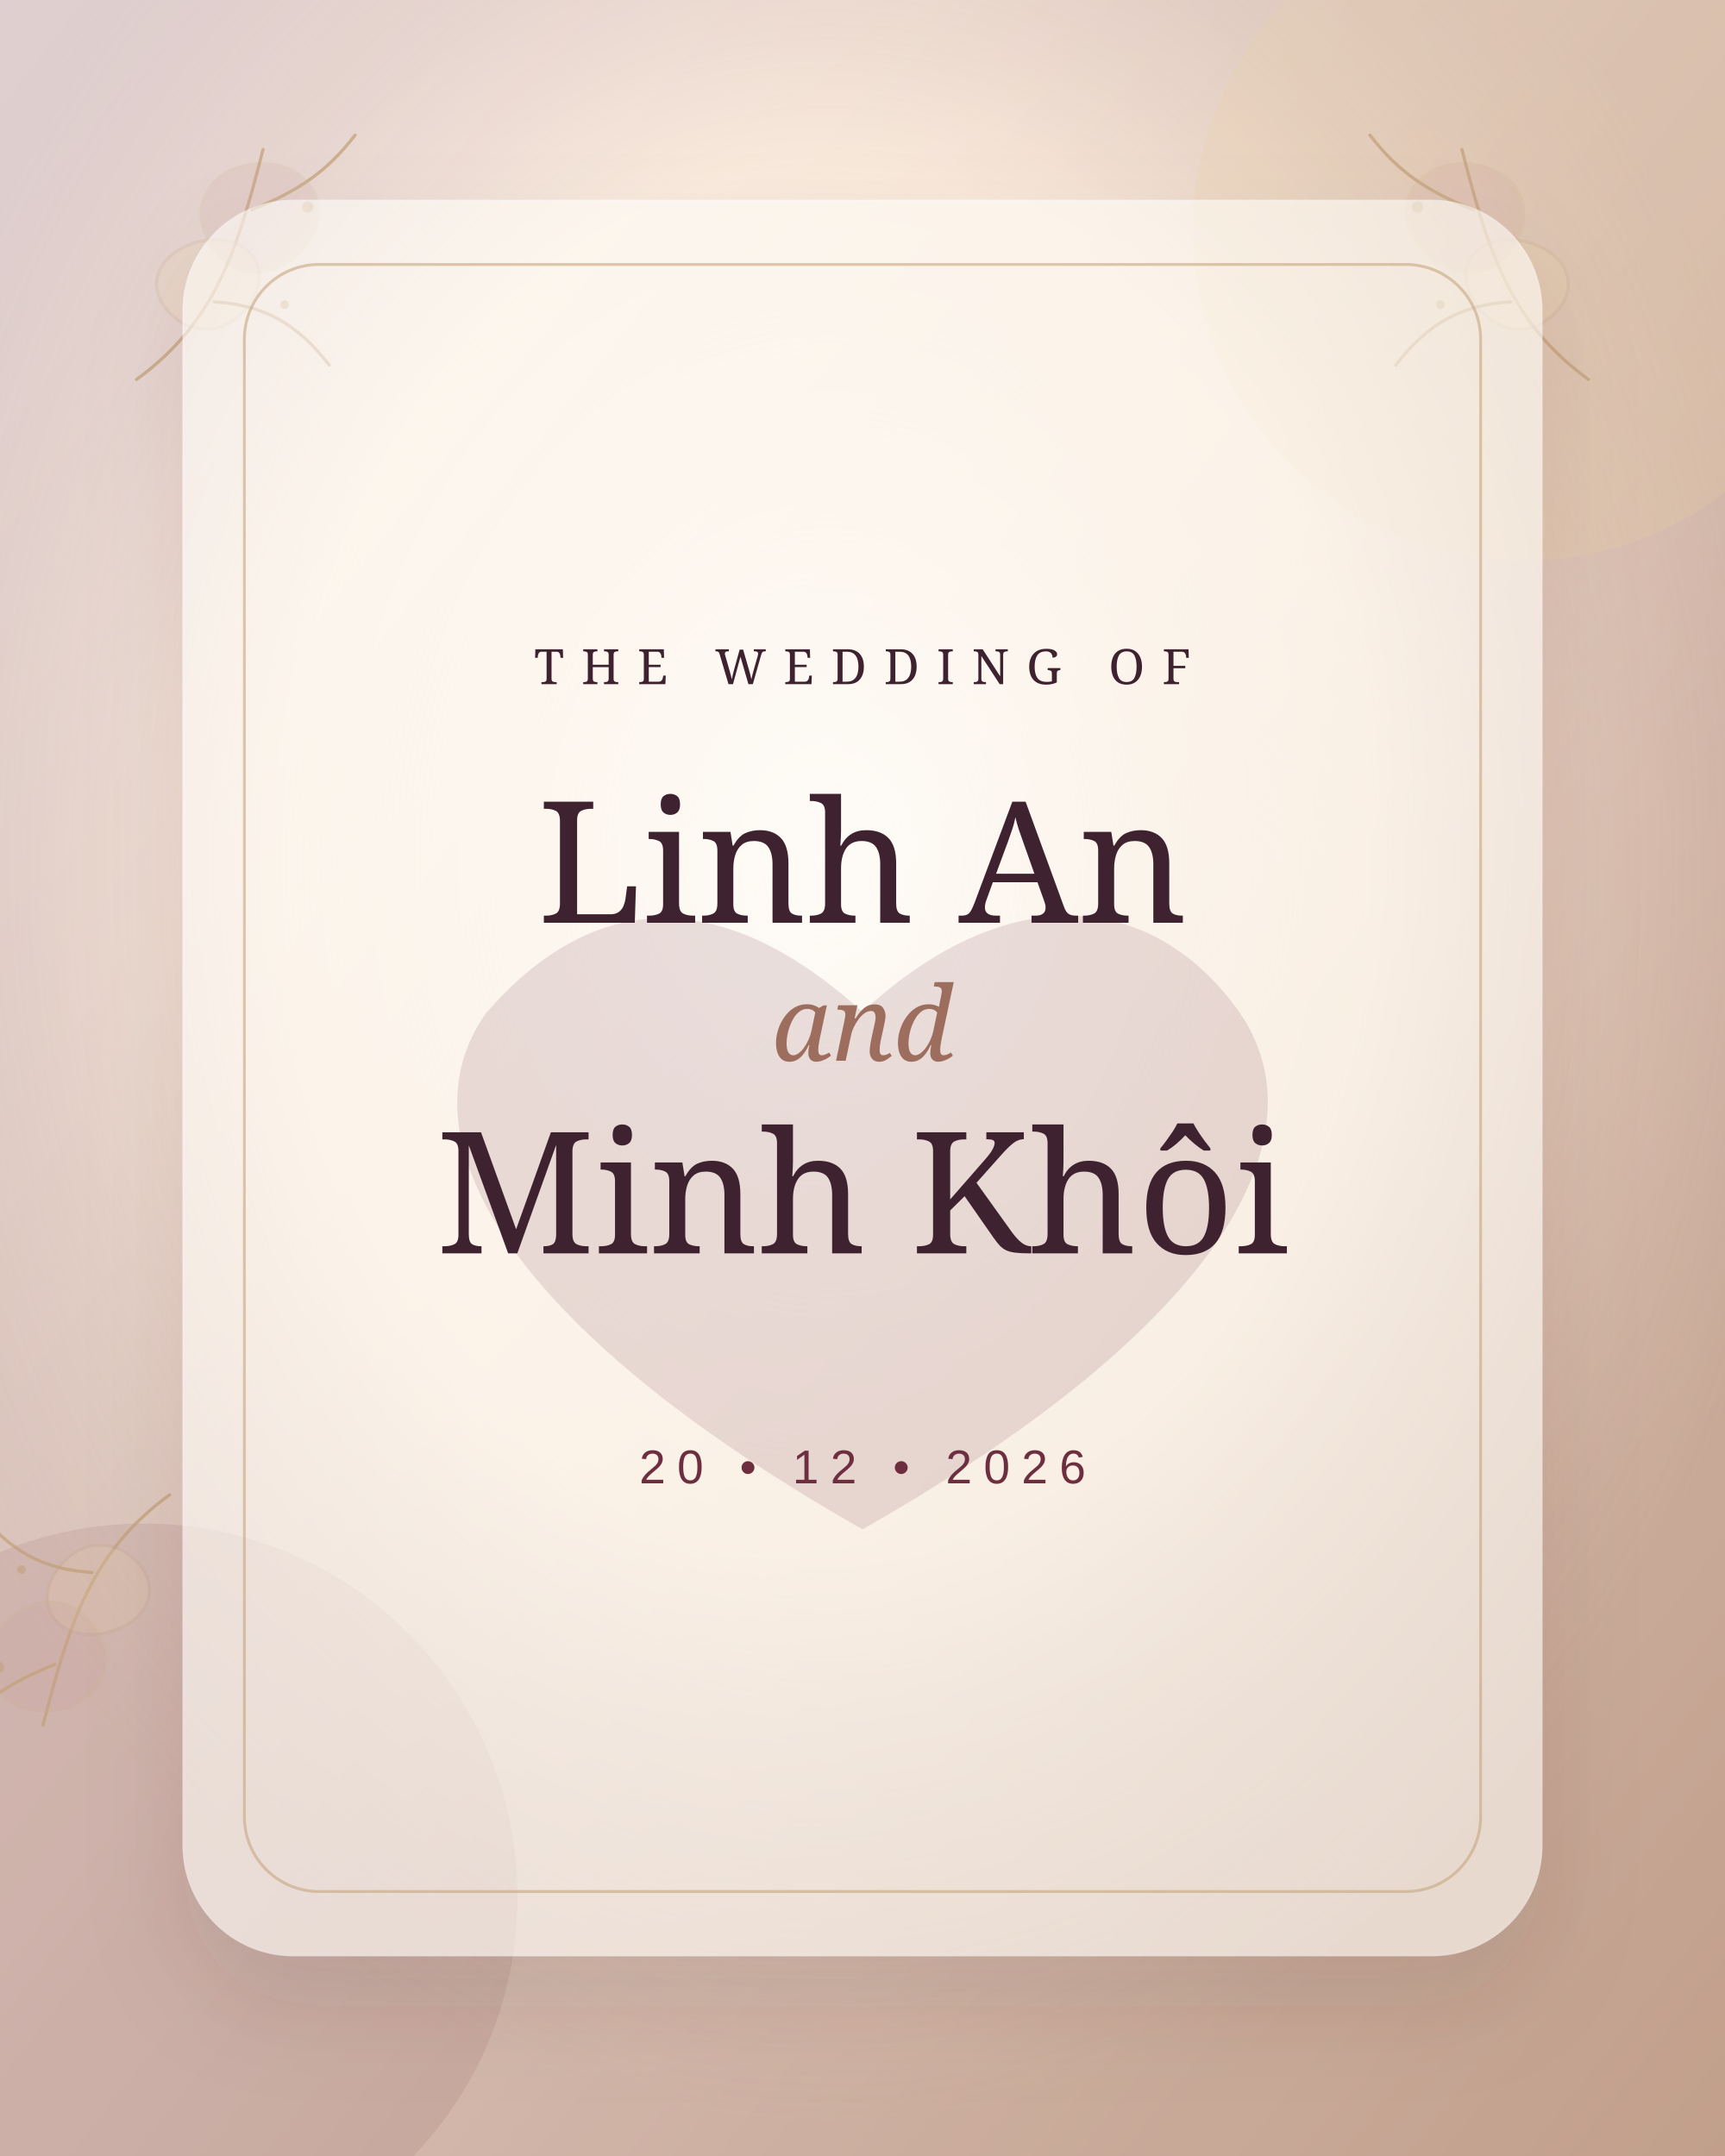
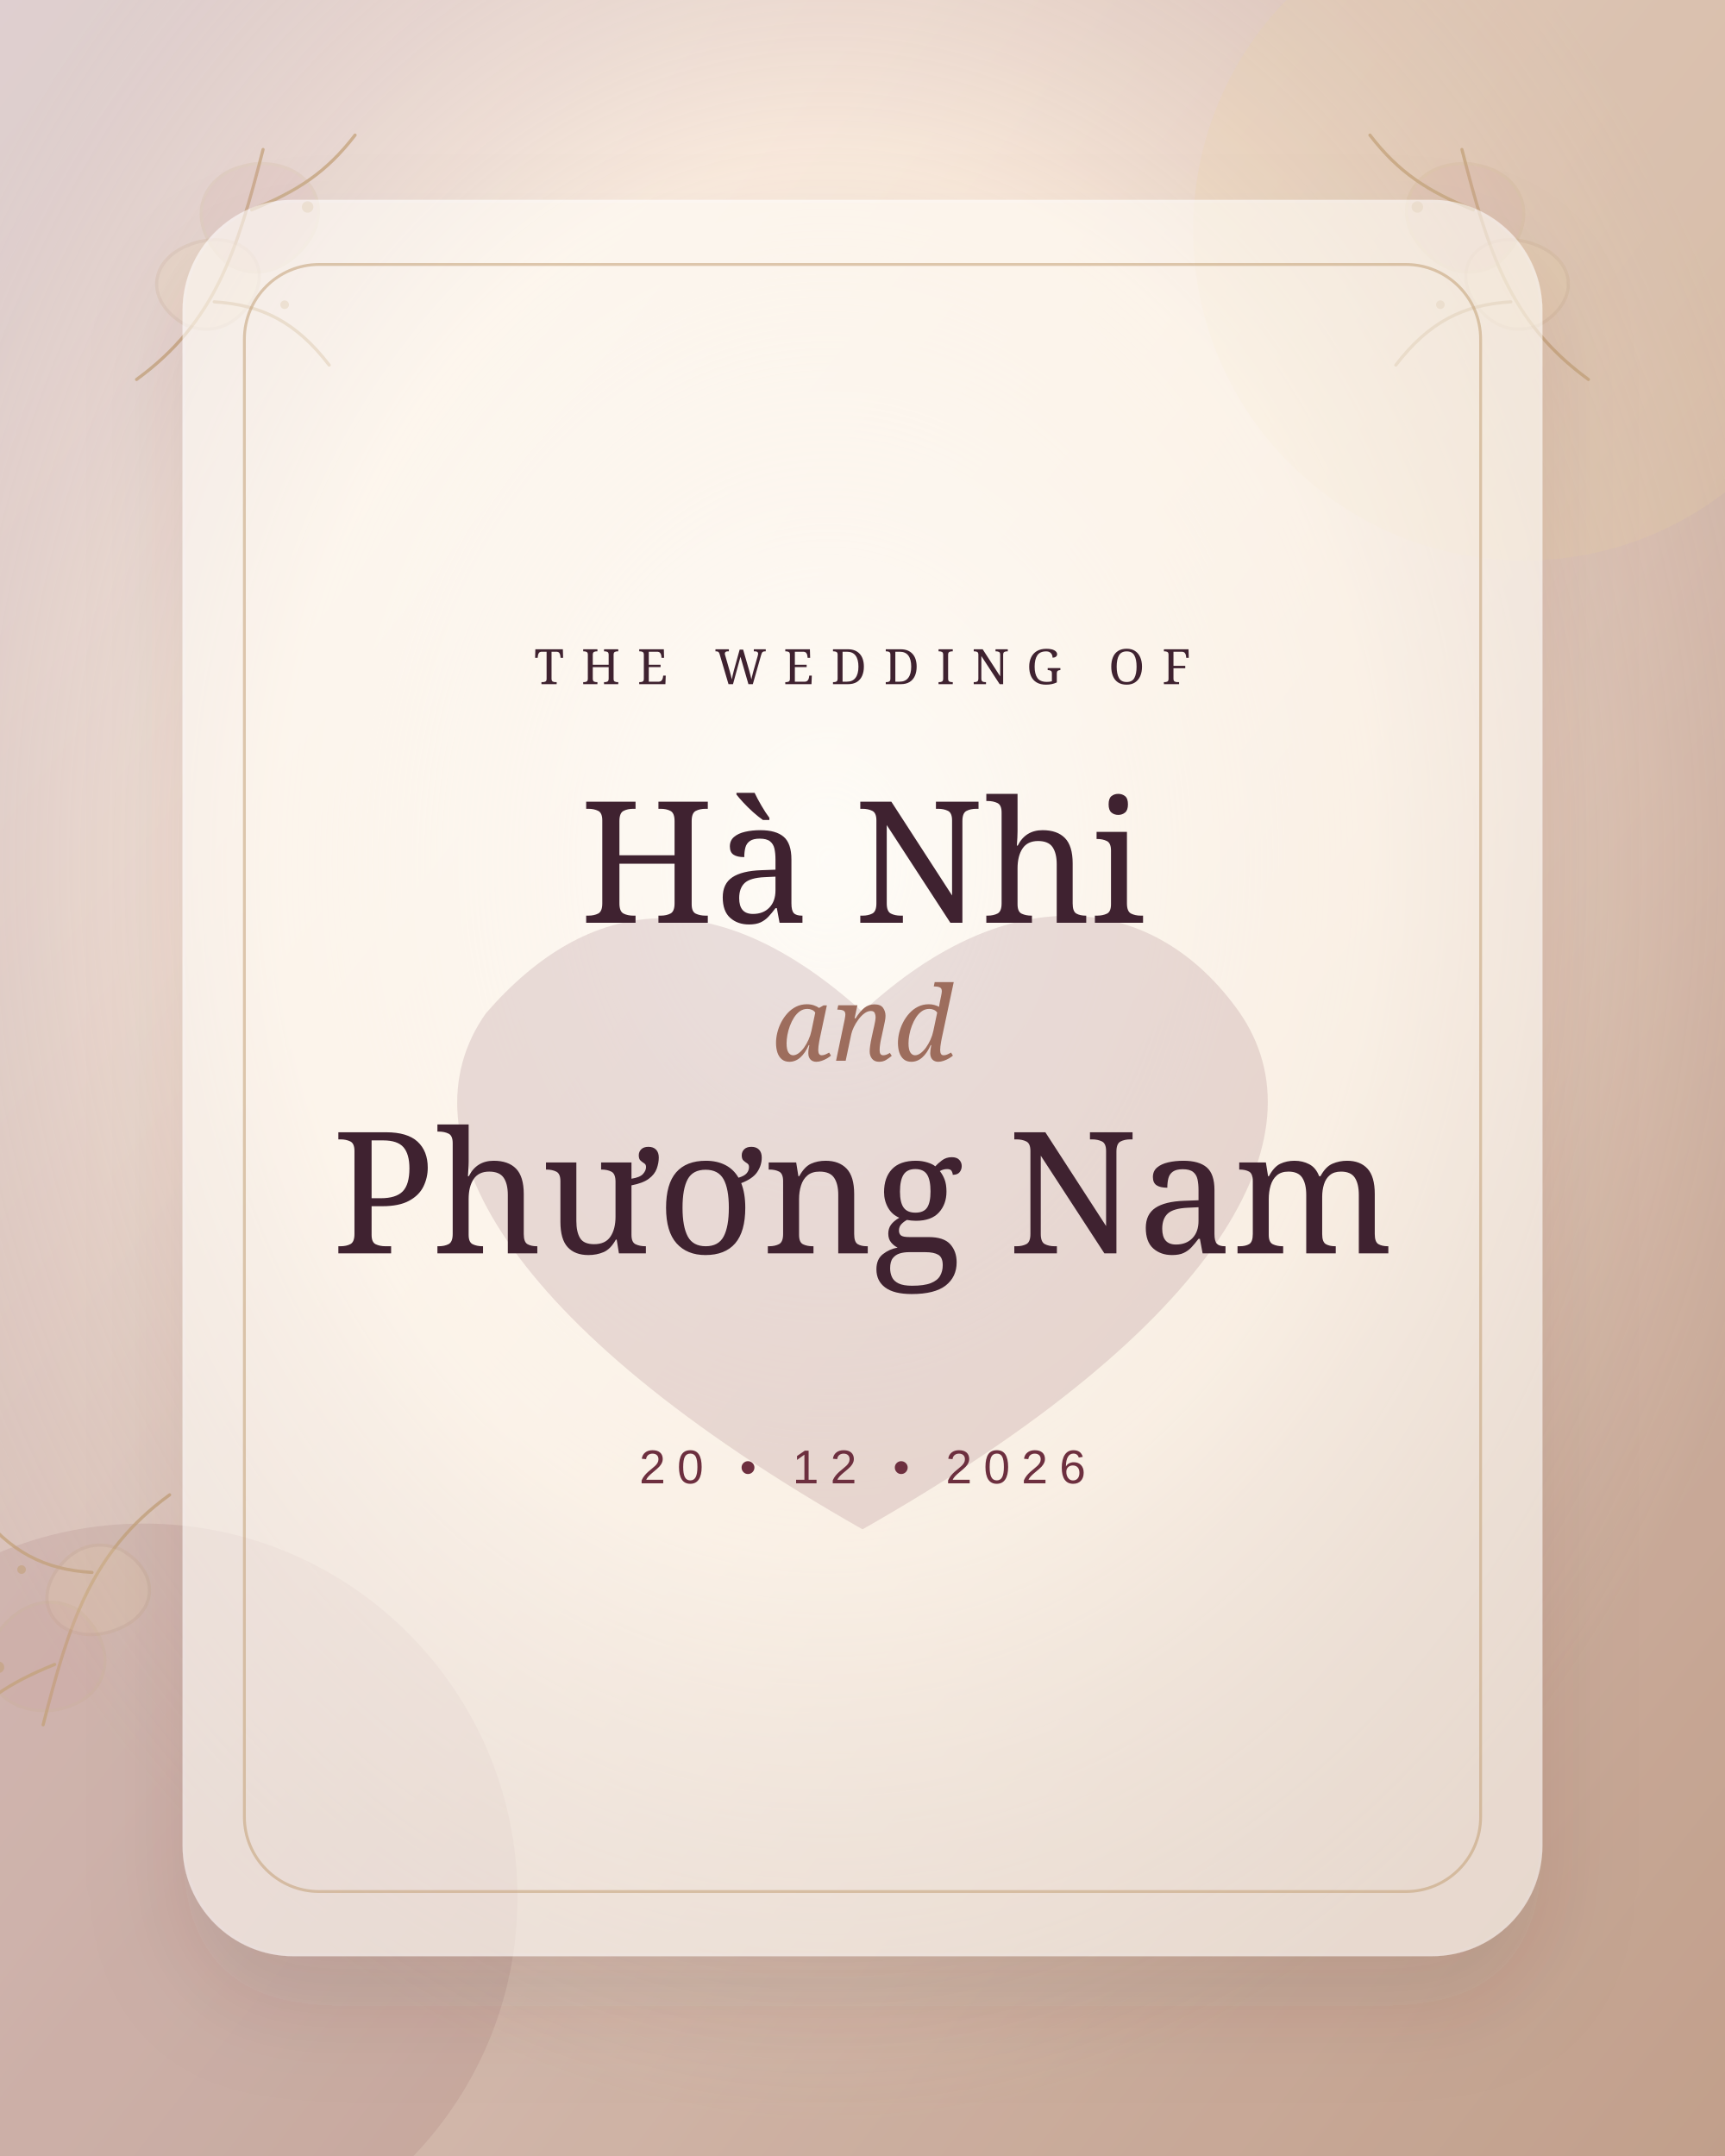
<svg xmlns="http://www.w3.org/2000/svg" width="1200" height="1500" viewBox="0 0 1200 1500">
  <defs>
    <linearGradient id="bg" x1="0" y1="0" x2="1" y2="1">
      <stop offset="0" stop-color="#fffdf8" />
      <stop offset=".45" stop-color="#f6e9d8" />
      <stop offset="1" stop-color="#d9bfa0" />
    </linearGradient>
    <radialGradient id="r" cx="48%" cy="40%" r="58%">
      <stop offset="0" stop-color="#ffffff" stop-opacity=".75" />
      <stop offset=".55" stop-color="#f7dccd" stop-opacity=".38" />
      <stop offset="1" stop-color="#6d2f3f" stop-opacity=".22" />
    </radialGradient>
    <filter id="shadow" x="-20%" y="-20%" width="140%" height="140%">
      <feDropShadow dx="0" dy="35" stdDeviation="32" flood-color="#3f2230" flood-opacity=".18" />
    </filter>
  </defs>
  <rect width="1200" height="1500" fill="url(#bg)" />
  <rect width="1200" height="1500" fill="url(#r)" />
  <circle cx="1060" cy="160" r="230" fill="#ead1a2" opacity=".20" />
  <circle cx="100" cy="1320" r="260" fill="#6d2f3f" opacity=".10" />
  <g transform="translate(95 94)">
    <g id="floral" fill="none" stroke="#c2a077" stroke-width="2.2" stroke-linecap="round" stroke-linejoin="round" opacity=".72">
      <path d="M0 170 C55 130 70 80 88 10" />
      <path d="M34 132 C4 115 8 83 44 74 C77 67 96 92 79 117 C67 134 51 139 34 132Z" fill="#ead1a2" opacity=".25" />
      <path d="M64 90 C32 63 42 25 82 20 C119 17 139 49 118 76 C104 94 84 101 64 90Z" fill="#c88f8f" opacity=".18" />
      <path d="M80 52 C112 39 132 26 152 0" />
      <path d="M54 116 C87 118 111 130 134 160" />
      <circle cx="119" cy="50" r="4" fill="#c2a077" stroke="none" opacity=".8" />
      <circle cx="103" cy="118" r="3" fill="#c2a077" stroke="none" opacity=".8" />
    </g>
    <use href="#floral" transform="translate(1010 0) scale(-1 1)" />
  </g>
  <g transform="translate(118 1210) rotate(180)">
    <g id="floral" fill="none" stroke="#c2a077" stroke-width="2.2" stroke-linecap="round" stroke-linejoin="round" opacity=".72">
      <path d="M0 170 C55 130 70 80 88 10" />
      <path d="M34 132 C4 115 8 83 44 74 C77 67 96 92 79 117 C67 134 51 139 34 132Z" fill="#ead1a2" opacity=".25" />
      <path d="M64 90 C32 63 42 25 82 20 C119 17 139 49 118 76 C104 94 84 101 64 90Z" fill="#c88f8f" opacity=".18" />
      <path d="M80 52 C112 39 132 26 152 0" />
      <path d="M54 116 C87 118 111 130 134 160" />
      <circle cx="119" cy="50" r="4" fill="#c2a077" stroke="none" opacity=".8" />
      <circle cx="103" cy="118" r="3" fill="#c2a077" stroke="none" opacity=".8" />
    </g>
    <use href="#floral" transform="translate(1010 0) scale(-1 1)" />
  </g>
  <rect x="128" y="140" width="944" height="1220" rx="76" fill="#fffdf8" opacity=".58" stroke="#fff" stroke-width="2" filter="url(#shadow)" />
  <rect x="170" y="184" width="860" height="1132" rx="52" fill="none" stroke="#c2a077" stroke-width="2" opacity=".55" />
  <path d="M338 705 C410 622 498 612 600 704 C704 608 804 622 862 704 C922 790 850 922 600 1064 C350 922 278 790 338 705Z" fill="#6d2f3f" opacity=".14" />
  <g fill="#3f2230" text-anchor="middle">
    <text x="600" y="476" font-family="Georgia, serif" font-size="34" letter-spacing="12">THE WEDDING OF</text>
-     <text x="600" y="642" font-family="Georgia, serif" font-size="118">Linh An</text>
+     <text x="600" y="642" font-family="Georgia, serif" font-size="118">Hà Nhi</text>
    <text x="600" y="738" font-family="Georgia, serif" font-size="72" font-style="italic" fill="#9d6d5d">and</text>
-     <text x="600" y="872" font-family="Georgia, serif" font-size="118">Minh Khôi</text>
+     <text x="600" y="872" font-family="Georgia, serif" font-size="118">Phương Nam</text>
    <text x="600" y="1032" font-family="Arial, sans-serif" font-size="33" letter-spacing="8" fill="#6d2f3f">20 • 12 • 2026</text>
  </g>
</svg>
